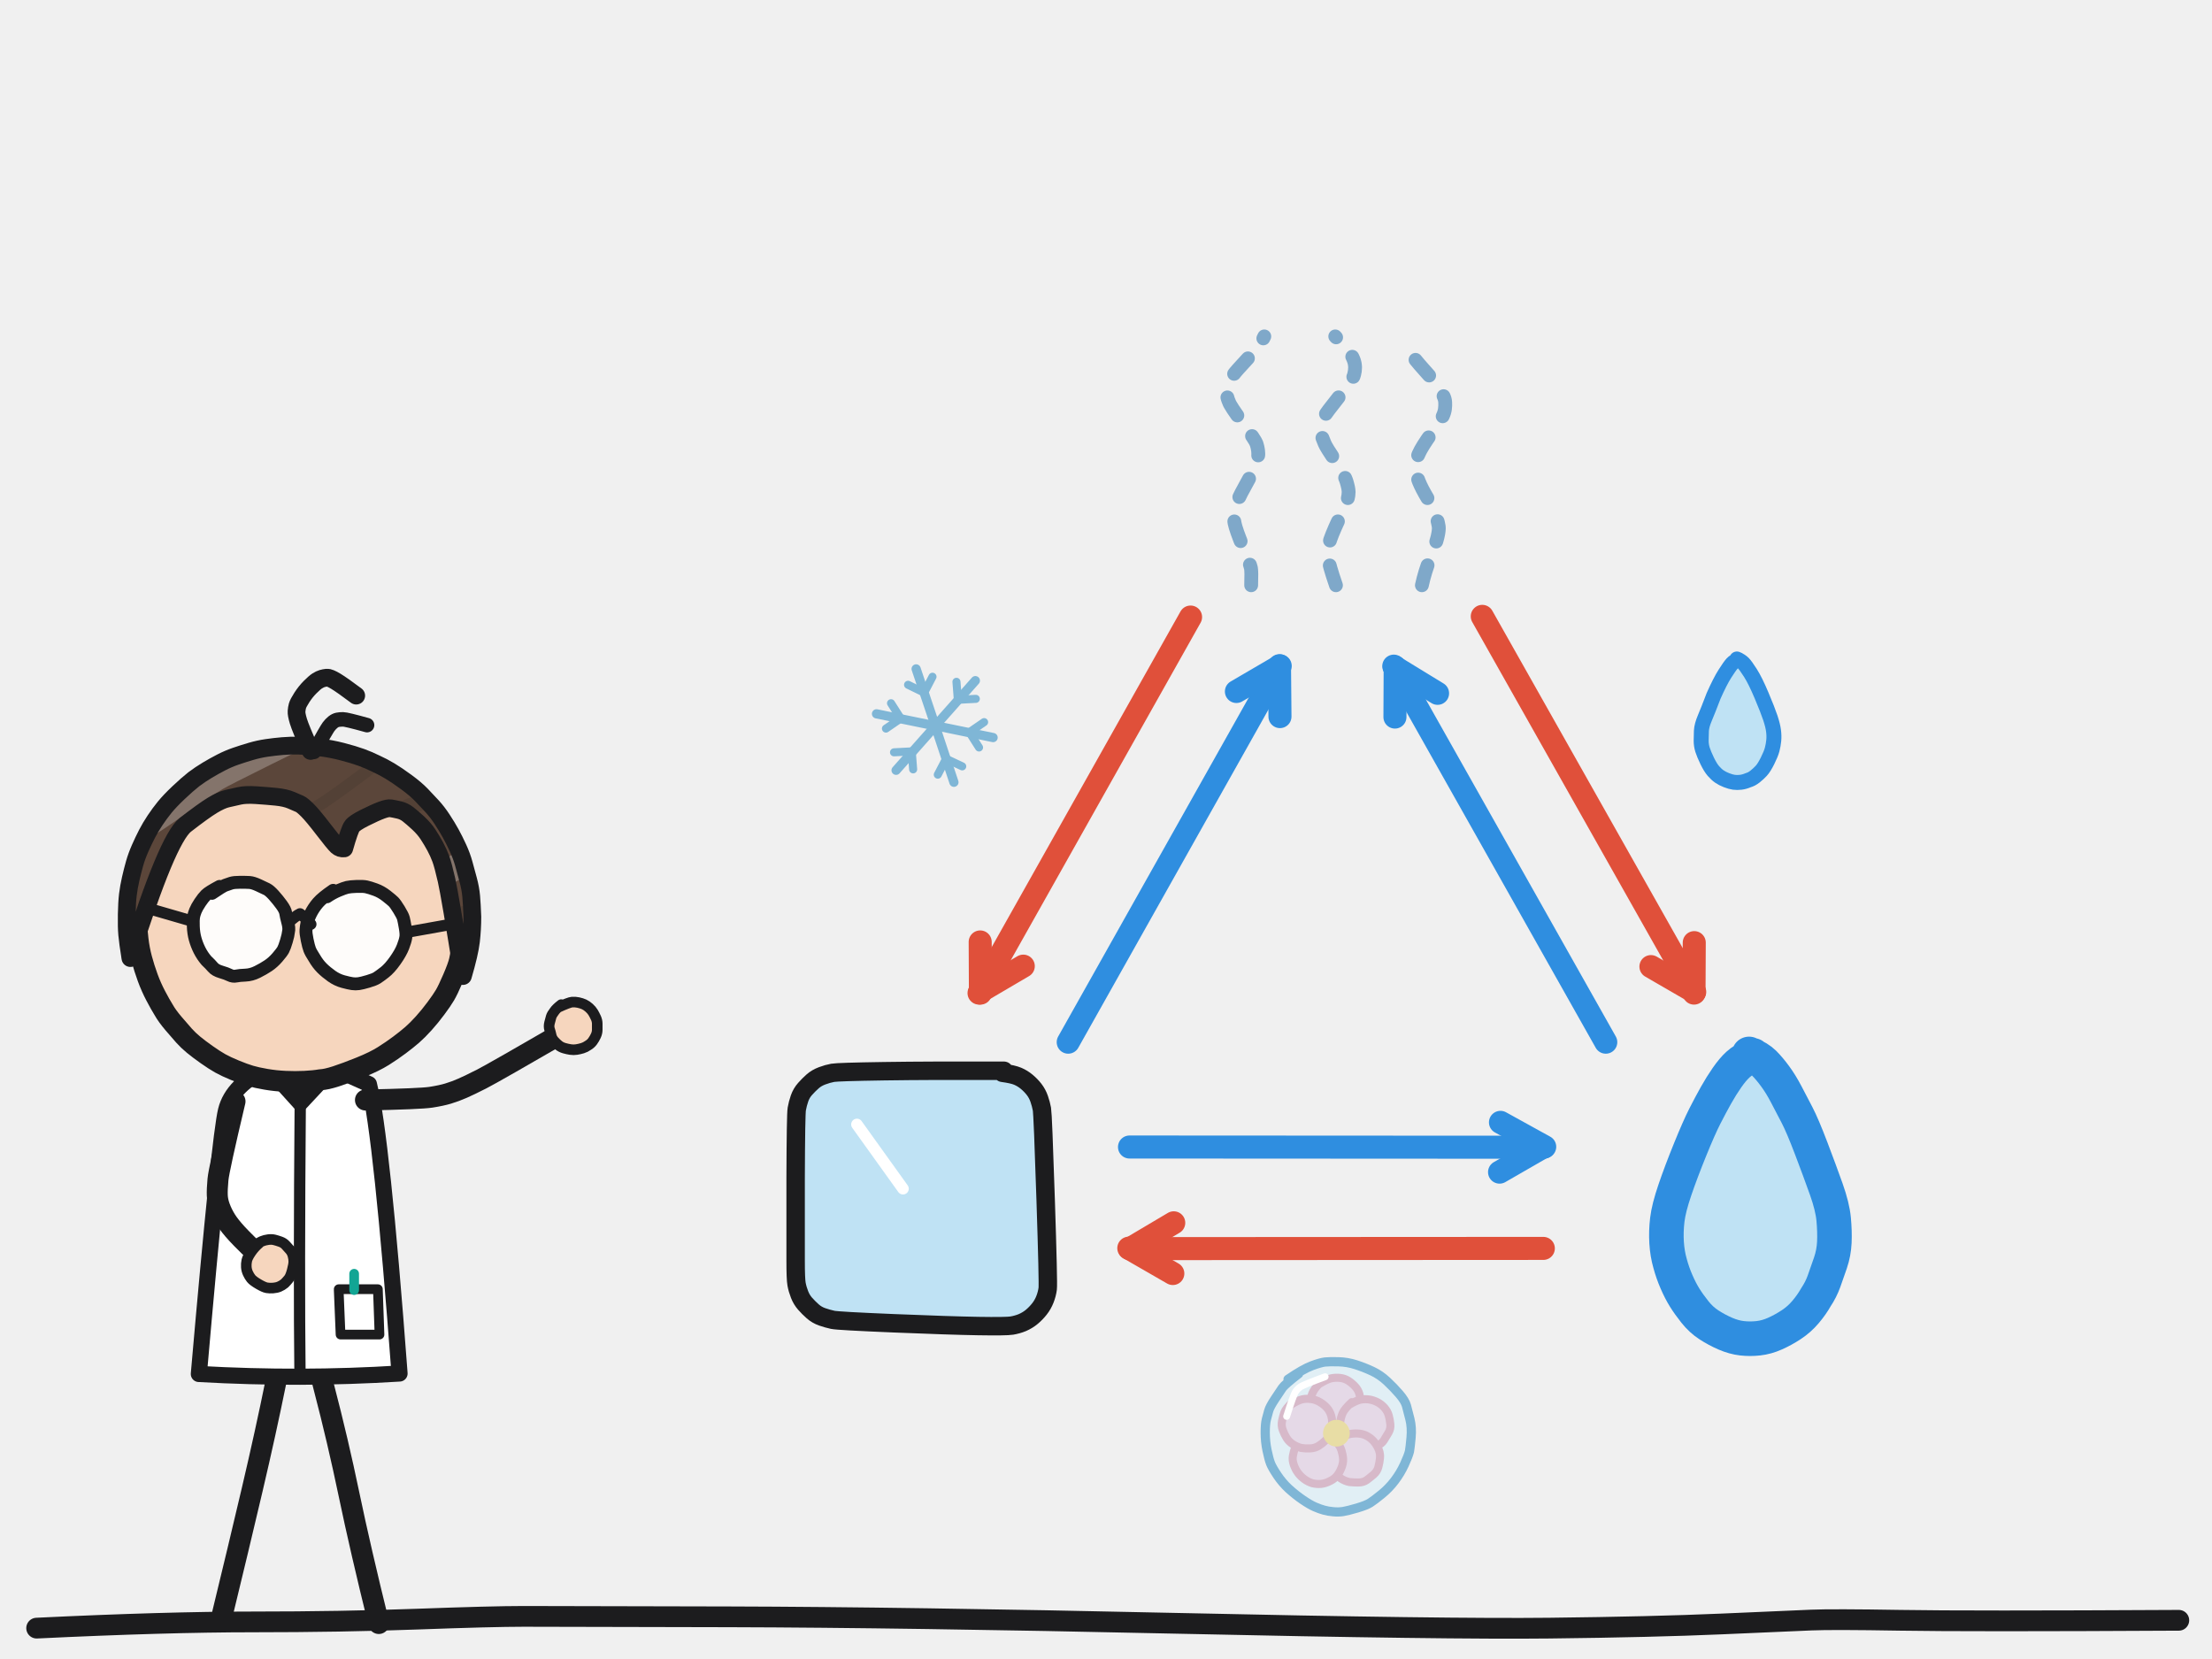
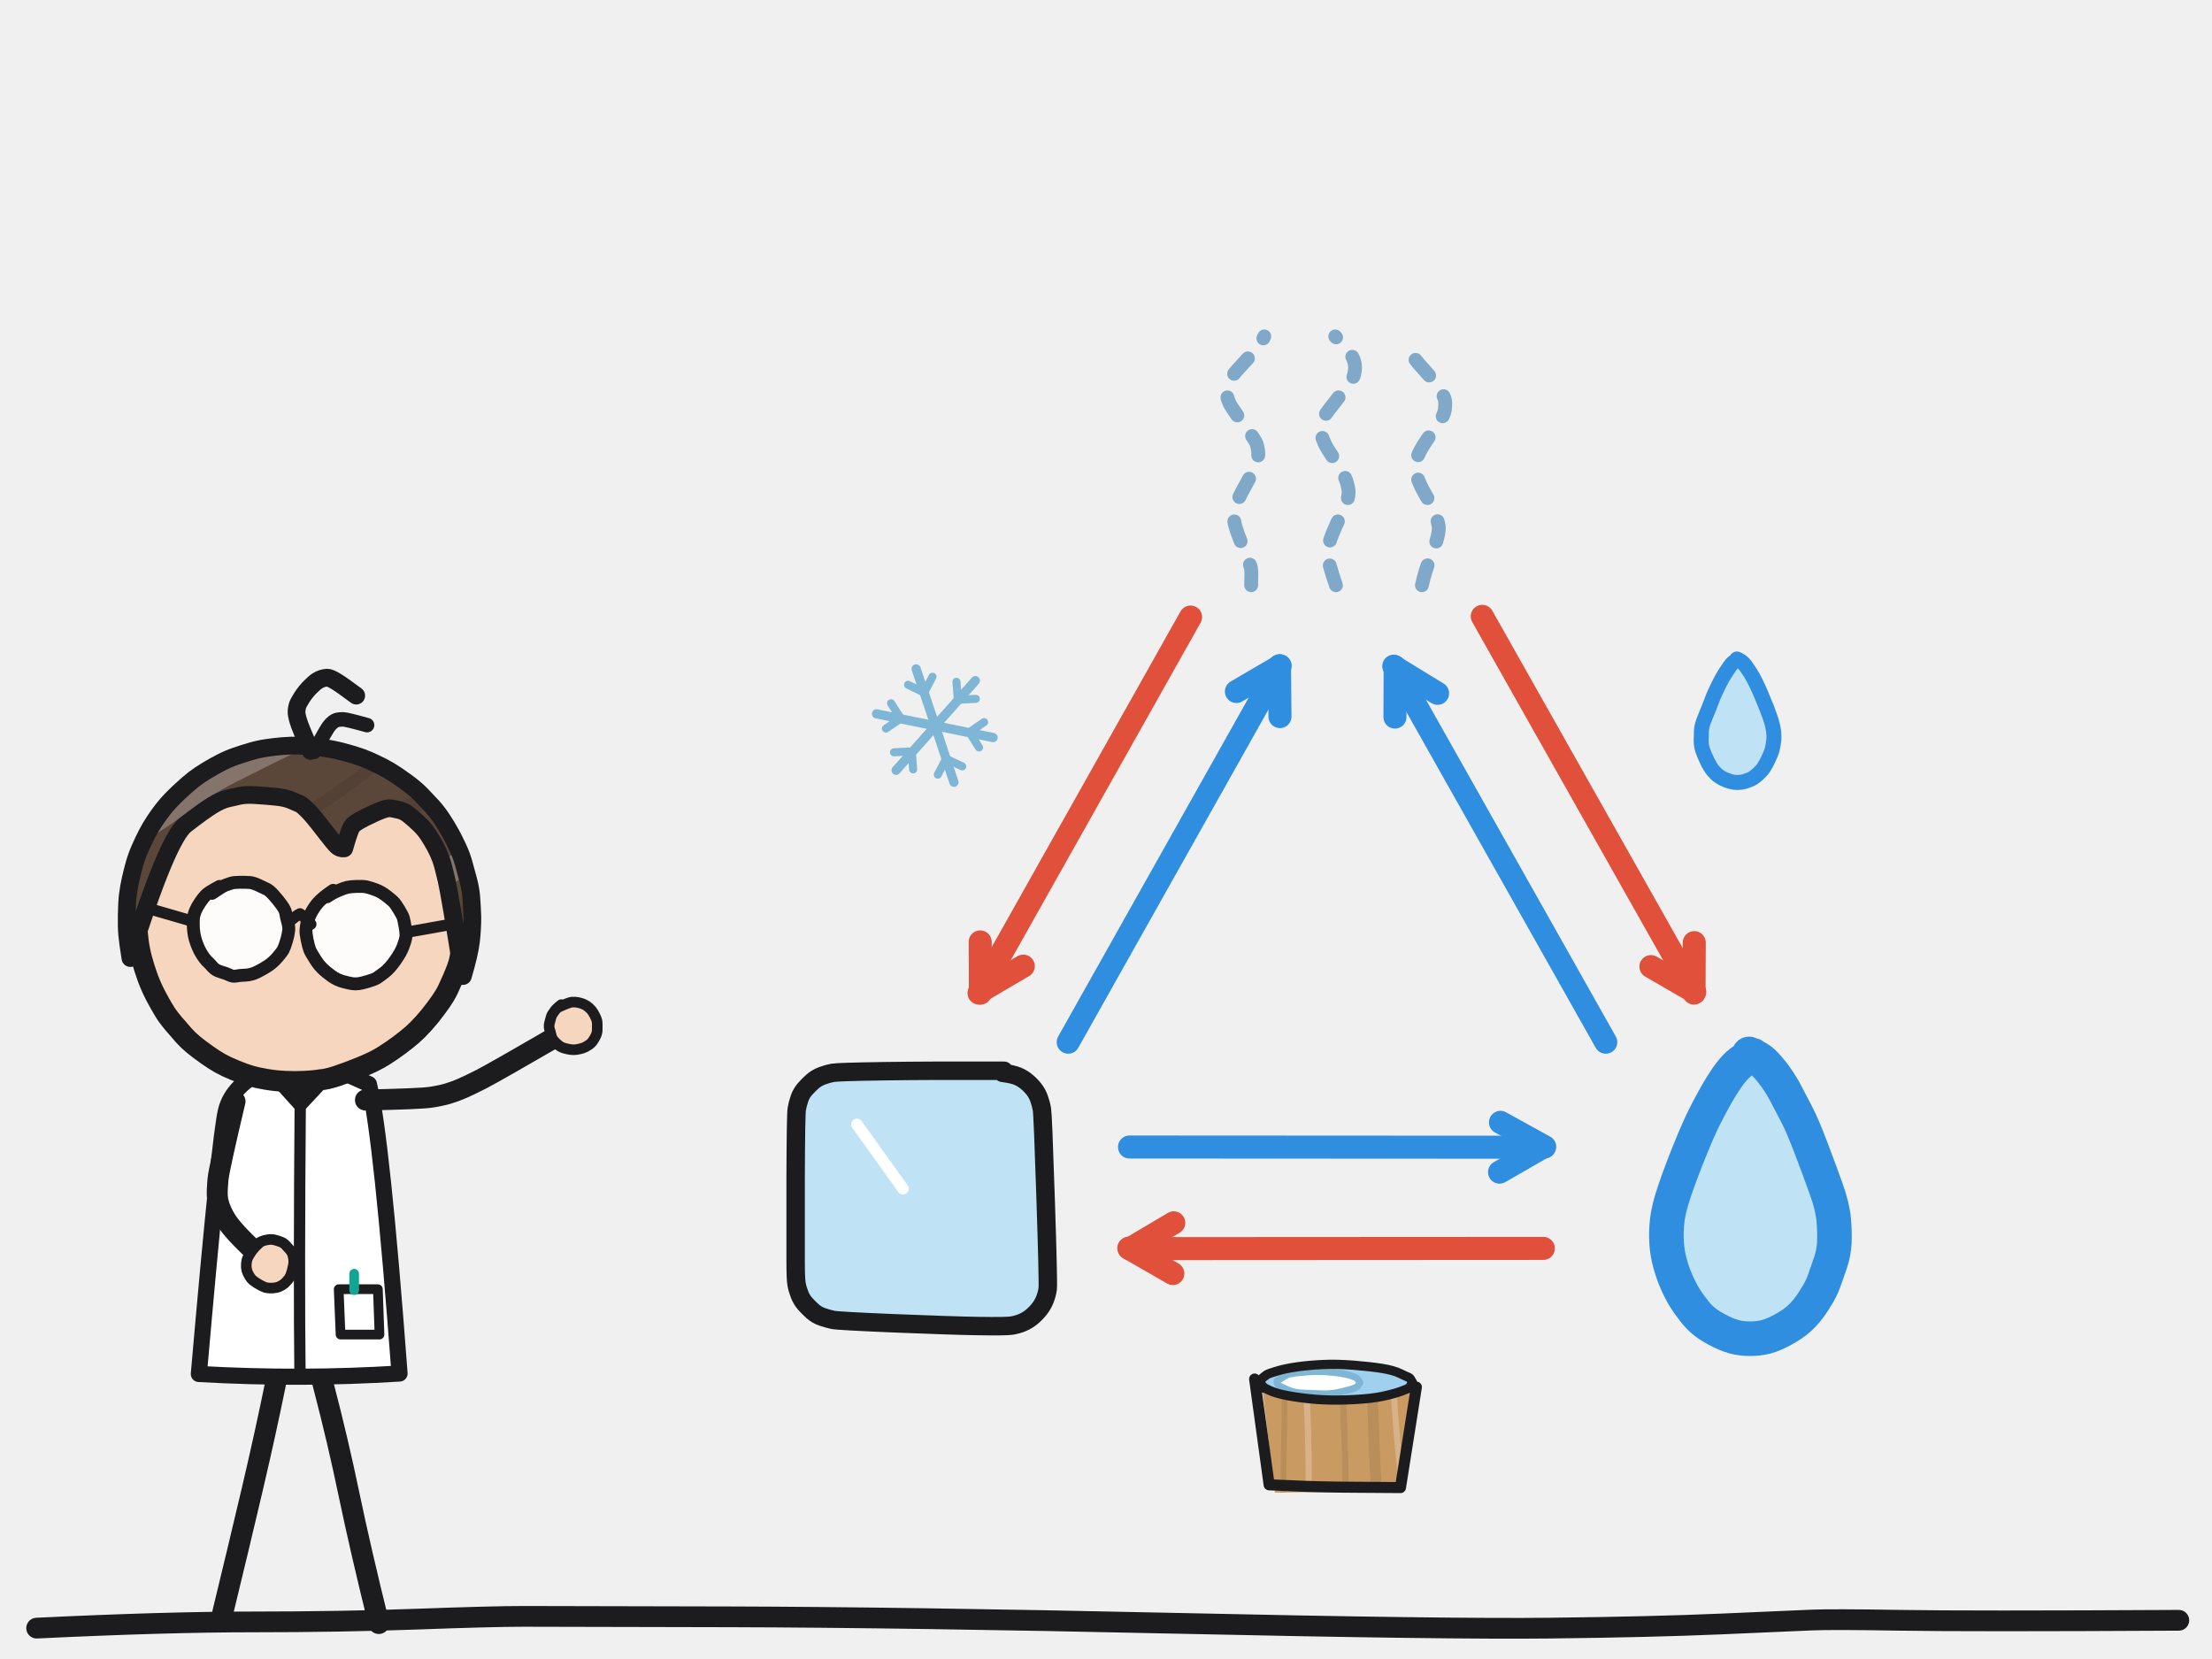
<svg xmlns="http://www.w3.org/2000/svg" viewBox="0 0 960 720" width="960" height="720" fill="none" stroke-linecap="round" stroke-linejoin="round">
  <defs>
-     <path id="h1" d="M56.7 417.5q-1.3-6.8 -1.6-10.2t-.4-6.8t.4-6.8t1-6.8t1.7-6.7t2.4-6.5t3.8-7.9t4.7-7.6t5.5-6.9t6.2-6.4t5.4-4.6q2.8-2.1 5.8-4t6.2-3.4t6.4-2.9t6.7-2.2t8.7-1.8t8.8-1.2t7.1-.1t7 .5t6.8 1.1t6.7 1.8t6.5 2.4q3.1 1.4 6.1 3.1t5.8 3.7t5.4 4.2t5 4.8t4.6 5.2t4.1 5.7t4.3 7.6t3.7 8t2.2 6.7t1.8 8.5t.9 10.5q.2 5.3 -.5 10.6t-3.2 15.6q-5.4-30.8 -7.5-39t-3.1-10.8t-2.6-5.5t-3.2-5.2t-4.4-5.1t-4.5-4t-3.9-1.9t-3.5-.8t-4 .7t-7.2 3.3t-5.5 3.7q-.9 1.2 -3.1 9.5q-1.8 .3 -3.2-.9t-5.8-7.3t-6.6-8.3t-3.4-2.9t-3.5-1.5t-6.5-1.5t-8.4-.7t-7.1 .5t-5.3 1.2t-5 2.2t-6.4 4q-3.8 2.8 -9.5 7.4t-21.2 55.5l-1.6 .2z" />
+     <path id="h1" d="M616.6 601.2l-7.6 45.3q-32.4 1.1 -55.7 1.3l-5.5-45.3q2-2 68.8-1.3z" />
    <clipPath id="h1c">
      <use href="#h1" />
+     </clipPath>
+     <path id="h2" d="M56.7 417.5q-1.3-6.8 -1.6-10.2t-.4-6.8t.4-6.8t1-6.8t1.7-6.7t2.4-6.5t3.8-7.9t4.7-7.6t5.5-6.9t6.2-6.4t5.4-4.6q2.8-2.1 5.8-4t6.2-3.4t6.4-2.9t6.7-2.2t8.7-1.8t8.8-1.2t7.1-.1t7 .5t6.8 1.1t6.7 1.8t6.5 2.4q3.1 1.4 6.1 3.1t5.8 3.7t5.4 4.2t5 4.8t4.6 5.2t4.1 5.7t4.3 7.6t3.7 8t2.2 6.7t1.8 8.5t.9 10.5q.2 5.3 -.5 10.6t-3.2 15.6q-5.4-30.8 -7.5-39t-3.1-10.8t-2.6-5.5t-3.2-5.2t-4.4-5.1t-4.5-4t-3.9-1.9t-3.5-.8t-4 .7t-7.2 3.3t-5.5 3.7q-.9 1.2 -3.1 9.5q-1.8 .3 -3.2-.9t-5.8-7.3t-6.6-8.3t-3.4-2.9t-3.5-1.5t-6.5-1.5t-8.4-.7t-7.1 .5t-5.3 1.2t-5 2.2t-6.4 4q-3.8 2.8 -9.5 7.4t-21.2 55.5l-1.6 .2z" />
+     <clipPath id="h2c">
+       <use href="#h2" />
    </clipPath>
  </defs>
  <path d="M15.9 706.6q56-2.7 94.1-2.7t70.9-1.2t46.4-1.2t89.3 .2t193.5 2.8t162.4 2.1t74.5-1.8t39.1-1.7t38.6 .1t120.9 0" stroke="#1c1c1e" stroke-width="9" />
  <path d="M400.2 465.9q35.8-.1 38.1 .2t4.5 1.2t4 2.4t3.3 3.3t2.3 4t1.2 4.5t.3 38.3t-.4 38.4t-1.2 4.5t-2.3 4t-3.3 3.2q-1.9 1.5 -4.1 2.4t-4.5 1.1t-38.3 .4t-38.4-.2t-4.5-1.2t-4-2.3t-3.3-3.3t-2.3-4t-1.2-4.4t-.3-6.3t.3-36q.2-32.1 .6-34.4t1.2-4.5t2.3-4.1t3.3-3.3t4-2.3t4.5-1.2t38.2-.4z" fill="#BFE2F4" />
  <path d="M435.1 465.6q4.5 .6 6.6 1.5t3.9 2.4t3.2 3.3t2.2 4.1t1.2 4.5t1.6 38.9t.9 39t-1.2 4.6t-2.4 4.2t-3.3 3.4t-4.1 2.5q-2.2 .9 -4.6 1.3t-14.6 .2t-36.5-1.2t-26.6-1.5t-4.6-1.3t-4.1-2.4t-3.3-3.3t-2.4-4t-1.3-4.5t-.4-10.2t0-35.7q.1-27.8 .5-30.1t1.2-4.6t2.4-4.1t3.3-3.3t4.1-2.4t4.6-1.3t22.3-.7t52-.2" stroke="#1c1c1e" stroke-width="8" />
  <path d="M371.9 488l20 27.9" stroke="#FFFFFF" stroke-width="5" />
  <path d="M757.8 458.5q2-.5 4.1 .3t4.5 3.2t4.7 5.7t4.9 7.6t4.7 8.9t6.3 14.4t6.5 17.4t3.2 12.9t.3 9.9t-1.7 9t-2.9 7.9q-1.7 3.7 -3.5 6.8t-4.6 6.3t-6.2 5.5t-7.2 3.8t-7.3 2t-7.2 0t-7.3-2t-7.2-3.9t-6.1-5.5t-4.6-6.3t-3.5-6.9q-1.7-3.7 -3-7.9t-1.6-9t.2-9.9t3.2-13t6.5-17.5t6.2-14.4t4.8-9t4.8-7.7t4.7-5.7t4.3-2.9z" fill="#BFE2F4" />
  <path d="M759.1 457.4q4.2 1.7 6.5 4t4.8 5.7t4.8 7.8t4.7 9t6.2 14.6t6.5 17.6t3.2 13t.3 10t-1.7 9t-2.8 8t-3.5 6.9q-1.8 3.2 -4.5 6.4t-6.2 5.5t-7.1 3.9t-7.2 2t-7.1 0t-7.2-2t-7.1-3.8t-6.1-5.6t-4.5-6.3t-3.5-6.8t-2.8-8q-1.2-4.2 -1.5-9t.3-9.9t3.3-13t6.6-17.5t6.4-14.5t4.8-9t4.8-7.7t4.8-5.7t6.5-4" stroke="#2F8EE0" stroke-width="15" />
  <path d="M543 254q.2-6 -.1-7.5t-3.4-9t-3.7-10.5t0-6t4.8-10.5t4.7-9t.7-3t0-3t-.7-3t-6-9t-5.9-9q-.7-1.5 -.9-3t.1-3t1-3t1.8-3t5.3-6t5.4-6t2.6-4.5" stroke="#7FA8C9" stroke-width="6" stroke-dasharray="9 11" />
  <path d="M579.8 254q-3.1-9 -3.4-12t.4-6t4.2-10.5t3.9-9t.4-3t-.9-4.5t-4.9-9t-4.6-7.5t-1.2-3t-.4-3t.4-3q.4-1.5 1.2-3t5.6-7.5t5.8-7.5t1.4-3t.4-3t-.5-3t-1.5-3t-6.6-7.5" stroke="#7FA8C9" stroke-width="6" stroke-dasharray="9 11" />
  <path d="M617.1 254q1.3-6 3.7-12t3.1-9t.5-4.5t-1.1-4.5t-3.6-7.5t-3.9-7.5t-1.5-4.5t-.1-3t1.5-4.5t5.6-9t4.9-7.5q.7-1.5 .9-3t.1-3t-.9-3t-1.6-3t-6.2-7.5t-6-7.5t-1-3t.2-4.5" stroke="#7FA8C9" stroke-width="6" stroke-dasharray="9 11" />
  <path d="M669.8 541.8l-179.6 .1" stroke="#E0503A" stroke-width="10" />
  <path d="M509.4 530.7l-18.9 11.2" stroke="#E0503A" stroke-width="10" />
  <path d="M509 552.7l-19.1-11" stroke="#E0503A" stroke-width="10" />
  <path d="M490.2 497.8l179.8 .1" stroke="#2F8EE0" stroke-width="10" />
  <path d="M650.8 508.7l19.1-11" stroke="#2F8EE0" stroke-width="10" />
  <path d="M651.2 487.1l19.2 10.6" stroke="#2F8EE0" stroke-width="10" />
  <path d="M643.3 267.5l92 163" stroke="#E0503A" stroke-width="10" />
  <path d="M716.5 419.5l19 11" stroke="#E0503A" stroke-width="10" />
  <path d="M735.3 409.1l-.1 21.9" stroke="#E0503A" stroke-width="10" />
  <path d="M696.9 452.3l-92-163.2" stroke="#2F8EE0" stroke-width="10" />
  <path d="M623.9 300.9l-18.8-11.5" stroke="#2F8EE0" stroke-width="10" />
  <path d="M605.4 311.2l.1-21.7" stroke="#2F8EE0" stroke-width="10" />
  <path d="M516.7 267.8l-91.8 163.2" stroke="#E0503A" stroke-width="10" />
  <path d="M425.4 408.8l.1 22.2" stroke="#E0503A" stroke-width="10" />
  <path d="M444.1 419.3l-18.9 11.1" stroke="#E0503A" stroke-width="10" />
  <path d="M463.6 452.3l91.7-163.1" stroke="#2F8EE0" stroke-width="10" />
  <path d="M555.5 311l-.2-22.1" stroke="#2F8EE0" stroke-width="10" />
  <path d="M536.6 300.1l19-11.1" stroke="#2F8EE0" stroke-width="10" />
-   <path d="M572.8 600.3q3.3-1.9 5.2-2.4t3.8-.2t3.7 1.2t2.9 2.5t1.9 3.4t.6 3.8t-.8 3.8t-2 3.3t-3.1 2.3t-3.7 1.2t-3.9-.3q-1.9-.6 -3.5-1.7t-2.7-2.7t-1.8-3.4t-.5-3.9t1-3.8t3.8-4.6l-.9 1.5z" fill="#F9BFD0" />
-   <path d="M572.6 600.6q3.3-2 5.1-2.4t3.8-.2t3.6 1.2t3 2.5t1.9 3.4t.6 3.9t-.8 3.8t-2.1 3.3t-3 2.4t-3.7 1.1t-3.8-.3q-1.9-.5 -3.4-1.6t-2.8-2.7t-1.7-3.5t-.4-3.8t1.1-3.9t3.9-4.6" stroke="#D9788F" stroke-width="3.5" />
-   <path d="M585.8 609.7q3.3-2 5.2-2.3t3.8-.1t3.5 1.3t2.9 2.3t1.9 3.3t.6 3.8t-.7 3.7t-2 3.2t-3.1 2.4t-3.6 1.2t-3.9-.1q-1.9-.4 -3.6-1.5t-2.9-2.7t-1.7-3.6t-.3-3.9t1.1-3.8t3.8-4.6l-1 1.4z" fill="#F9BFD0" />
-   <path d="M585.5 609.7q3.3-2 5.2-2.3t3.7 0t3.5 1.2t3 2.4t1.8 3.3t.7 3.8t-.8 3.7t-2 3.3t-3 2.3t-3.7 1.2t-3.8 0q-1.9-.4 -3.6-1.5t-2.8-2.7t-1.7-3.6t-.3-4t1.1-3.7t3.9-4.6" stroke="#D9788F" stroke-width="3.5" />
-   <path d="M579.8 625.1q.8-.8 2.5-1.7t3.6-1.4t3.8 0t3.6 1.2t2.9 2.5t1.9 3.3t.6 3.8t-.8 3.7t-2 3.3t-3 2.3t-3.6 1.2q-2 .3 -3.9-.2t-3.5-1.6t-2.8-2.7t-1.7-3.5t-.3-3.9t1.1-3.8t1.6-2.5z" fill="#F9BFD0" />
-   <path d="M580.9 624.6q3.4-2 5.3-2.3t3.8-.1t3.6 1.2t2.9 2.5t1.9 3.3t.5 3.7t-.7 3.8t-2 3.2t-3 2.4t-3.7 1.1t-3.9-.2q-1.9-.4 -3.6-1.5t-2.8-2.8t-1.6-3.5t-.4-3.9t1-3.7t3.7-4.6" stroke="#D9788F" stroke-width="3.5" />
-   <path d="M564 625.1q.8-.8 2.5-1.7t3.6-1.4t3.8 0t3.6 1.3t2.9 2.4t1.8 3.3t.7 3.8t-.6 3.8t-2 3.3t-3.1 2.4t-3.7 1.2q-2 .3 -3.9-.3t-3.5-1.7t-2.7-2.8t-1.7-3.4t-.4-3.9t1-3.7t1.7-2.6z" fill="#F9BFD0" />
-   <path d="M564.8 624.8q3.4-2 5.3-2.4t3.8 0t3.5 1.4t2.9 2.4t1.9 3.3t.7 3.7t-.7 3.8t-1.9 3.4t-3.1 2.4t-3.8 1.2t-3.9-.3q-1.9-.6 -3.5-1.8t-2.7-2.7t-1.8-3.5t-.4-3.8t1-3.7t3.7-4.5" stroke="#D9788F" stroke-width="3.5" />
-   <path d="M559.8 609.5q3.3-2.1 5.2-2.5t3.9 0t3.6 1.2t3 2.5t1.9 3.4t.5 3.8t-.9 3.7t-2 3.3t-3 2.4t-3.6 1.2t-3.9-.3q-1.9-.5 -3.5-1.6t-2.7-2.7t-1.6-3.5t-.3-3.8t1.1-3.8t3.7-4.5l-1.4 1.2z" fill="#F9BFD0" />
-   <path d="M560 609.8q3.3-2.1 5.2-2.5t3.9-.1t3.7 1.3t3 2.4t1.9 3.4t.4 3.8t-.8 3.7t-2 3.3t-3 2.4t-3.7 1.1t-3.9-.2q-1.9-.5 -3.6-1.6t-2.7-2.7t-1.7-3.5t-.3-3.9t1-3.7t3.6-4.5" stroke="#D9788F" stroke-width="3.5" />
-   <circle cx="580" cy="622" r="5.8" fill="#FFC83D" />
-   <path d="M558.3 598.3q6.6-4.5 10.3-5.9t5.7-1.6t5.8-.1t7.7 1.2t7.1 2.8t6.5 4.2t4.5 4t2.4 3.1t2 3.6t1.4 3.8t.9 6q.4 4 .2 6.1t-1.3 5.9t-2.1 5.7t-3.3 5.1t-3.9 4.7t-5 3.7t-5.4 3.1t-3.9 1.3t-4.2 .7t-4.2 .1t-4.1-.7q-2.1-.5 -5.8-2.4t-5.3-3t-4.6-3.8t-4.1-4.2t-3-5t-2.4-5.4t-1-5.7t.1-7.7t2-7.3t3.8-6.6t8.1-7.8l-4.9 2.1z" fill="#D6EEFA" opacity="0.55" />
-   <path d="M559 598.6q6.6-4.5 10.4-5.9t5.7-1.6t5.8-.1t7.6 1.3t7.1 2.8t6.3 4.3t5.4 5.6t3.1 5.1t1.5 5.8t.5 8t-.7 6q-.5 2 -2.2 5.7t-4.2 7t-5.7 5.9t-4.9 3.7t-5.8 2.3t-6 1.5t-4.2 .1t-4.1-.7t-3.9-1.4t-5.2-3t-6.2-4.9q-2.8-2.6 -5-5.9t-2.9-5.1t-1.5-5.6t-.8-7.7t.5-5.8t1-3.7t2.7-5.1t3.2-4.8t7.1-6.2" stroke="#7FB6D6" stroke-width="4" />
-   <path d="M558.4 614.7q2.9-9.2 3.8-10.6t2.3-2.3t10.6-4.3" stroke="#FFFFFF" stroke-width="3" />
+   <use href="#h1" fill="#C99A62" />
+   <g clip-path="url(#h1c)">
+     <path d="M615.6 594.5l2.7 54.2" stroke="#a98152" stroke-width="3.1" opacity="0.5" />
+     <path d="M604.1 584.6q.4 25.1 4.5 62.5" stroke="#e1c7a9" stroke-width="2.6" opacity="0.55" />
+     <path d="M595.2 587.1q1.1 49.8 3.2 74.6" stroke="#a98152" stroke-width="4.7" opacity="0.5" />
+     <path d="M582.3 598.4q2.2 37.6 1.5 62.8" stroke="#a98152" stroke-width="2.7" opacity="0.5" />
+     <path d="M565.8 584.5q2.7 39.4 2 65.7" stroke="#e1c7a9" stroke-width="2.7" opacity="0.55" />
+     <path d="M557.7 600.5l-.9 50.7" stroke="#a98152" stroke-width="2.5" opacity="0.5" />
+     <path d="M544.5 595.8q2.6 47.3 2.7 71.1" stroke="#a98152" stroke-width="3.6" opacity="0.5" />
+   </g>
+   <path d="M547.6 602l67.1 0l-6.9 43.6q-30-.1 -40.5-.5t-16.5-.7l-6.3-45.9" stroke="#1c1c1e" stroke-width="4.8" />
+   <path d="M612.9 600.2q-.9 1.9 -2.3 2.8t-5.1 2t-8.7 1.8t-11 1t-13.5-.2t-12.4-1.4t-7.8-2.2t-3.6-1.7t-1.6-2.3q1-1.9 2.4-2.8t5-2.1t8.8-1.8t10.9-1t11.7 0t12.3 1.4t9.6 2.3t3.7 1.8t1.6 2.4z" fill="#9FD0EE" />
+   <path d="M590 599.7q.2 .6 0 1.1t-.8 1t-3 1.4t-7.6 1.5t-9.2 .4t-7-.8t-5.2-1.5t-2.4-1.5t-.4-1t.4-1.1t2.4-1.4q2-1 5.2-1.6t7-.7t9.1 .4t7.7 1.4t2.9 1.4t.9 1z" fill="#FFFFFF" />
+   <path d="M590.1 600.1q-.4 1 -1 1.6t-3 1.3t-5.7 1.4t-7.3 .5t-7.5-.3t-6.2-1.2t-3.9-1.8t-1.3-1.6t.5-1.1t2.4-1.4t3.5-1.3q1.4-.4 7-.8t10.9 .2t7.7 1.4t2.9 1.4t1.1 1.6" stroke="#7FB6D6" stroke-width="3" />
+   <path d="M613 599.9q-.9 1.9 -1.5 2.4t-3.7 1.6t-7.8 2.1t-12.3 1.4t-13.6 .1t-12.4-1.3t-9.6-2.3t-4-2.2t-1-1.9t1-1.9t1.7-1.3q.8-.5 4.5-1.6t8.7-1.8t11-1t13.5 .3t12.4 1.4t7.8 2.2t3.7 1.7t1.5 2.3" stroke="#1c1c1e" stroke-width="4" />
  <path d="M753.2 286.5q.9-.2 1.8 .2t2 1.3t3.1 4.3t4.8 9.5t3.8 9.6t1.4 5.6t.1 4.3t-.7 3.9t-2.1 4.8t-2.7 4.3t-2.7 2.4q-1.5 1 -3.1 1.6t-3.2 .9t-3.1 0t-3.1-.9t-3.1-1.6t-2.7-2.4t-2.7-4.4t-2.1-4.8t-.7-3.9t.1-4.3t1.4-5.6q1-3.4 3.8-9.6t4.8-9.6t3.1-4.3t1.8-1.3z" fill="#BFE2F4" />
  <path d="M753.8 286q1.8 .8 2.8 1.8t3.1 4.3t4.8 9.7t3.8 9.7t1.4 5.6t.1 4.3t-.7 3.9t-2 4.9t-2.7 4.3t-2.7 2.5t-3 1.6q-1.6 .7 -3.2 .9t-3 0t-3.2-.9t-3.1-1.6t-2.6-2.4t-2.7-4.4t-2-4.8t-.6-3.9t.1-4.3t1.5-5.6t3.8-9.6q2.8-6.3 4.9-9.6t3.1-4.4t2.8-1.7" stroke="#2F8EE0" stroke-width="6.5" />
  <path d="M405.7 314.9l25.3 5.2" stroke="#7FB6D6" stroke-width="4" />
  <path d="M420.7 317.8l6.4-4.4" stroke="#7FB6D6" stroke-width="3.5" />
  <path d="M420.7 317.8l4.2 6.6" stroke="#7FB6D6" stroke-width="3.5" />
  <path d="M405.8 314.8l8.2 24.7" stroke="#7FB6D6" stroke-width="4" />
  <path d="M410.6 329.3l7 3.3" stroke="#7FB6D6" stroke-width="3.5" />
  <path d="M410.6 329.3l-3.6 6.9" stroke="#7FB6D6" stroke-width="3.5" />
  <path d="M406.1 314.9l-17.2 19.4" stroke="#7FB6D6" stroke-width="4" />
  <path d="M395.7 326.1l.6 7.8" stroke="#7FB6D6" stroke-width="3.5" />
  <path d="M395.7 326.1l-7.7 .4" stroke="#7FB6D6" stroke-width="3.5" />
  <path d="M405.8 315l-25.4-5.2" stroke="#7FB6D6" stroke-width="4" />
  <path d="M390.9 311.8l-6.4 4.4" stroke="#7FB6D6" stroke-width="3.5" />
  <path d="M390.9 311.8l-4.2-6.6" stroke="#7FB6D6" stroke-width="3.5" />
  <path d="M405.9 315l-8.3-24.7" stroke="#7FB6D6" stroke-width="4" />
  <path d="M401.1 300.6l-7-3.4" stroke="#7FB6D6" stroke-width="3.5" />
  <path d="M401.1 300.6l3.6-6.9" stroke="#7FB6D6" stroke-width="3.5" />
  <path d="M406 314.9l17.3-19.5" stroke="#7FB6D6" stroke-width="4" />
  <path d="M415.7 303.7l-.6-7.8" stroke="#7FB6D6" stroke-width="3.5" />
  <path d="M415.7 303.7l7.8-.4" stroke="#7FB6D6" stroke-width="3.5" />
  <path d="M129.2 556.4q-4.9 20.8 -9.4 43t-10.3 46.9t-13.7 57.2" stroke="#1c1c1e" stroke-width="9.1" />
  <path d="M129.6 556.4q5.2 23.6 11.1 46.2t10.8 46.1t12.9 55.9" stroke="#1c1c1e" stroke-width="9.1" />
  <path d="M130.4 464.1q.3 21.4 -.4 45.8t-.3 46.4" stroke="#1c1c1e" stroke-width="9.8" />
  <path d="M101.4 471.9q-5.4 22.7 -6.7 43.1t-6.4 83q43.5 2.6 86.8-.2q-4.4-49.2 -6.5-76.5t-5-38.7t-18.1-18.3l-13.8 15.3l-13.9-15.6q-.8 .6 -16.4 7.9z" fill="#FFFFFF" />
  <path d="M116.2 463.7q-15.3 7 -18.1 18.2t-11.8 114.4q44.2 2.5 87.1-.2q-7.7-103 -13.3-125.6l-15.6-7l-14.2 15.2l-14.1-15.6" stroke="#1c1c1e" stroke-width="7" />
  <path d="M130.3 479.8q-.6 73.2 -.1 117.7" stroke="#1c1c1e" stroke-width="4.9" />
  <path d="M147 559.5l17 0l.7 19.7l-16.9 0l-.8-19.3" stroke="#1c1c1e" stroke-width="4.2" />
  <path d="M153.7 552.8l0 7.1" stroke="#12A594" stroke-width="4.2" />
  <path d="M102 478q-7 29.5 -7.4 33.9t-.3 6.9t1.1 5.2t2.6 5.3t4.8 6.1t13.7 13.5" stroke="#1c1c1e" stroke-width="9.1" />
  <path d="M158.6 477.4q23.9-.5 28.4-1.2t7.5-1.6t6.2-2.3t8.3-4t39.3-22.4" stroke="#1c1c1e" stroke-width="9.1" />
  <path d="M89.3 348.5q.1-.5 3.3-2.9t5.4-3.9t6-3.2t6.2-2.7t6.7-1.9t6.8-1.4t8.4-.3t11.2 1.2t8.2 2.1t6.5 2.8t6.3 3.3q2.4 1.5 5.8 4t5.4 4.5t4.9 5.1t6.6 8.8t5.5 9.5t2.6 6.3t1.9 6.5t1.3 6.7t.5 8.2t-.9 11t-1.7 8.1q-.8 2.7 -2.5 6.5t-3.2 6.3t-3.8 5.9t-4.4 5.5t-5 4.9t-8.9 6.6t-11.9 6.7t-10 3.8t-6.5 1.5t-6.7 .7t-6.7 0q-2.7-.1 -6.7-.8t-6.8-1.4t-7.9-3.1t-7.7-3.7t-6-4t-5.6-4.5t-5-5.1t-5.4-6.5t-4-5.9t-3.6-7.5t-3.3-10.4q-1.2-5.4 -1.4-8.2t0-6.9t.6-6.9t1.5-6.8t2-6.7t2.7-6.4t3.9-7.3t3.8-5.7t4.5-5.3t4.9-4.9t2.2-2.2z" fill="#F6D6BE" />
  <path d="M86.6 345.7q6.4-5 8.8-6.4t6-3.3t6.3-2.8t6.7-2.1t6.9-1.4t8.6-.5t9.9 .4t7 1.2t8 2.6t7.7 3.1t5.8 3.5q3.4 2.3 6.6 5t5 4.6t3.6 4.2t4 5.7t4.3 7.3t3.6 7.7t2.7 8.1t1.7 6.9t1 7t.3 7t-.5 6.8q-.6 4 -1.2 6.6t-2.8 7.7t-3.5 7.3t-3.9 5.7t-5.3 6.5t-5 5t-5.5 4.4t-7 4.8t-10 4.9t-10.5 3.9t-6.8 1.5q-2.8 .5 -6.9 .7t-8.4 0t-8.4-.9t-6.8-1.5t-6.6-2.4t-6.4-3t-5.9-3.8t-5.7-4.3t-4.1-3.9t-4.6-5.3t-4.2-5.8q-1.5-2.4 -3.5-6.2t-3.5-7.9t-2.6-8.2t-1.6-8.4t-.6-7t0-5.7t.8-6.9t1.4-6.8t2.3-6.6t3.4-7.6t4.3-7.2q2.3-3.4 5-6.6t5.8-6t6.5-5.3t8.2-5.2" stroke="#1c1c1e" stroke-width="9.1" />
-   <use href="#h1" fill="#5B463A" />
-   <g clip-path="url(#h1c)">
+   <use href="#h2" fill="#5B463A" />
+   <g clip-path="url(#h2c)">
    <path d="M28.6 345.5q10.8-9.5 16.5-13.6t24.9-12.8t43.2-23t50-25.3" stroke="#4c3b31" stroke-width="9.5" opacity="0.5" />
    <path d="M33.4 375.1q23.7-10.4 39.6-21.6t21.4-14.5t75-37.2" stroke="#a59993" stroke-width="8.2" opacity="0.55" />
    <path d="M74.5 381.7q58.6-29.1 64.2-32.4t26.7-19.3" stroke="#4c3b31" stroke-width="5.2" opacity="0.5" />
    <path d="M78.1 409.5q23.3-12.1 45.6-25.9t33.3-21.3t16.6-10.5t31.7-10.5" stroke="#4c3b31" stroke-width="7.1" opacity="0.5" />
    <path d="M89.2 436.5q12.8-5.6 31-15.8t36.2-20.8t66.6-37.6" stroke="#a59993" stroke-width="11" opacity="0.55" />
    <path d="M105.6 449.5q21.3-17.2 44.8-30.2t29.8-15.7t19.4-6.8t24.9-10.5" stroke="#4c3b31" stroke-width="6.2" opacity="0.5" />
    <path d="M104.6 485.7q33.5-22.1 52-30.1t65-34" stroke="#4c3b31" stroke-width="9.7" opacity="0.5" />
  </g>
  <path d="M56.6 415.8q-1.1-6.8 -1.4-10.2t-.2-8.7t.5-8.6t1.2-6.8t1.7-6.7t2.4-6.6t3-6.3t3.5-5.9t4.2-5.7t6-6.3t6.6-5.8q2.8-2.1 5.8-3.9t6.1-3.4t6.3-2.7t6.6-2.1t6.8-1.5t6.9-.8t7-.2t8.7 .7t10.2 1.9t8.3 2.5t6.3 2.7q3.1 1.4 6.1 3.2t7.1 4.8t6.6 5.6t4.7 5t4.3 5.6t3.7 6.1t3.2 6.4t2.5 6.8t1.9 7t1.3 7.1t.5 8.9q0 5.4 -.6 10.6t-3.5 15.1q-5.6-35 -7.1-41.6t-2.5-9.3t-2.4-5.3t-3.1-5.2t-4.3-5t-4.4-3.8t-4-1.9t-3.5-.7t-4 .8t-7.3 3.3t-5.5 3.7q-1 1.2 -3.4 9.6q-1.8 .2 -3.1-1t-5.9-7.2t-6.9-8.3t-3.4-2.8t-3.7-1.6t-6.6-1.5t-8.6-.7t-7.3 .3t-5.3 1.2t-6.4 2.9t-11.8 8.5q-7.9 6.4 -23.9 57.3" stroke="#1c1c1e" stroke-width="7.7" />
  <path d="M91 388.5q1.3-.7 3.7-2.1t3.6-1.8t4-.7t4.1 0t3.9 1.1t4.9 2.4t3.3 2.5t2.6 3.3t2.1 3.7t.8 4.1t.1 4.2q-.2 1.4 -1.1 4.1t-2.5 4.9t-2.6 3.3t-3.4 2.5t-3.7 1.9t-4.1 .8t-4.2 .1t-4.1-1.1t-3.8-1.7t-3.2-2.7t-3.6-4.3q-1.5-2.4 -1.9-3.8t-.9-4.1t-.3-4.2t1-4.2t1.5-3.9t1.6-2.4t2.2-1.9z" fill="#FFFFFF" opacity="0.92" />
  <path d="M141.4 391.2q1.2-.7 3.5-2.2t3.7-1.9t4-.8t4.2-.3t4.1 1.1t3.8 1.7t3 2.8t3.3 4.4t1.8 3.7t.8 4t.3 4q-.1 1.4 -.4 2.7t-1.5 3.8t-3 4.6t-2.9 2.9t-3.6 2t-3.9 1.3t-4.2 0t-4.1-.5t-3.8-1.7t-4.5-3.1t-3-3q-.8-1.1 -2-3.7t-1.4-4t-.3-4.2t.9-5.5t1.6-4t1.6-2.3t2-1.8z" fill="#FFFFFF" opacity="0.92" />
  <path d="M92 387.7q4.4-3 5.7-3.5t2.6-.9t4-.4t4.1 .1t3.8 1.2t3.6 1.7t3 2.6t3.4 4.2t1.8 3.6t.9 4t.3 4.1q-.1 1.3 -.9 4t-1.4 3.8t-2.5 3.3t-4 3.6t-4.7 2.7t-5.2 1.4t-4 .4t-2.8-.4t-3.8-1.4t-3.5-2t-2.8-2.9q-1.8-2.1 -3-4.5t-1.9-4.9t-.8-5.4t.1-4.1t.8-2.7t2-3.6t2.6-3.3t5.9-3.7" stroke="#1c1c1e" stroke-width="5.6" />
  <path d="M141.9 389.2q2.3-1.6 4.9-2.7t3.9-1.4t4.1-.4t4.2 .2t3.9 1.2t4.8 2.7t3.1 2.6t2.4 3.4t1.9 3.8t.8 4.1t.2 4.2q-.2 1.4 -1.2 4t-3.4 6t-4.6 5.1t-3.3 2.4t-3.8 1.5t-4.1 1t-2.8 0t-4-.9t-5-2.4t-4.2-3.5t-3.3-4.4q-1.5-2.3 -2-3.6t-1.1-4.2t-.5-4.3t.4-2.9t1.6-4.1t3.2-4.8t6.6-5.4" stroke="#1c1c1e" stroke-width="5.6" />
  <path d="M125 400.5q3.3-3 5.2-3.9q1.8 1.1 4.7 4.5" stroke="#1c1c1e" stroke-width="4.9" />
  <path d="M83.5 399.8l-20.7-6" stroke="#1c1c1e" stroke-width="4.9" />
  <path d="M176 404.7l21.2-3.8" stroke="#1c1c1e" stroke-width="4.9" />
  <path d="M134.8 325.9q-4.4-9.9 -5.3-12.9t-.8-4.3t.4-2.4t1.9-3.6t3.6-4.5t3.1-2.7t2.1-1t2.1-.4t3.9 1.6t8.8 6.2" stroke="#1c1c1e" stroke-width="7.7" />
  <path d="M136.3 326.3q5.4-9.7 6.3-10.9t1.9-2t2-1t2.4-.2t10.4 2.5" stroke="#1c1c1e" stroke-width="6.3" />
  <path d="M110.4 542.9q.9-1 2-1.8t2.4-1.2t2.7-.4t2.8 .4t2.5 1.1t2 1.8t1.5 2.3t.8 2.6t.1 2.7t-.7 2.6t-1.4 2.4q-.9 1.1 -2 1.8t-2.5 1.2t-2.7 .4t-2.7-.3t-2.5-1.1t-2.1-1.7t-1.4-2.4t-.8-2.6t0-2.7t.7-2.7t1.3-2.4z" fill="#F6D6BE" />
  <path d="M110.3 540.8q2.2-1.6 3.4-2.1t2.7-.7t2.7 .1t2.6 .8t2.3 1.5t1.8 2t1.3 2.4t.4 2.7t-.7 3.9t-1.5 3.6t-1.8 2q-1.1 .9 -2.3 1.4t-2.7 .6t-2.7-.1t-3.6-1.6t-3.2-2.4t-1.4-2.3t-.7-2.7t.2-2.8t1.8-3.6t3.5-3.9" stroke="#1c1c1e" stroke-width="4.6" />
  <path d="M242.1 439.6q1.1-1.2 2.3-1.9t2.5-1.1t2.7-.3t2.7 .3t2.5 1.1t2.1 1.8t1.6 2.3t.8 2.6t.1 2.8t-.7 2.7t-1.4 2.5q-.9 1.1 -2.1 1.9t-2.5 1.2t-2.8 .4t-2.8-.4t-2.5-1.1t-2.2-1.7t-1.5-2.3t-.9-2.7t-.2-2.8t.7-2.7t1.6-2.6z" fill="#F6D6BE" />
  <path d="M242.2 437.2q4.8-2.2 6.1-2.3t2.7 .2t2.5 .8t2.2 1.5t1.7 2t1.2 2.3t.6 2.6t0 2.6t-.6 2.6t-1.4 2.4t-2 1.8q-1.1 .8 -2.4 1.2t-2.6 .6t-2.6 0t-2.7-.6t-2.4-1.2t-2-1.9t-1.3-2.5t-.7-2.6t0-2.8t.7-2.6t1.4-2.4q.8-1.2 3-2.9" stroke="#1c1c1e" stroke-width="4.6" />
</svg>
